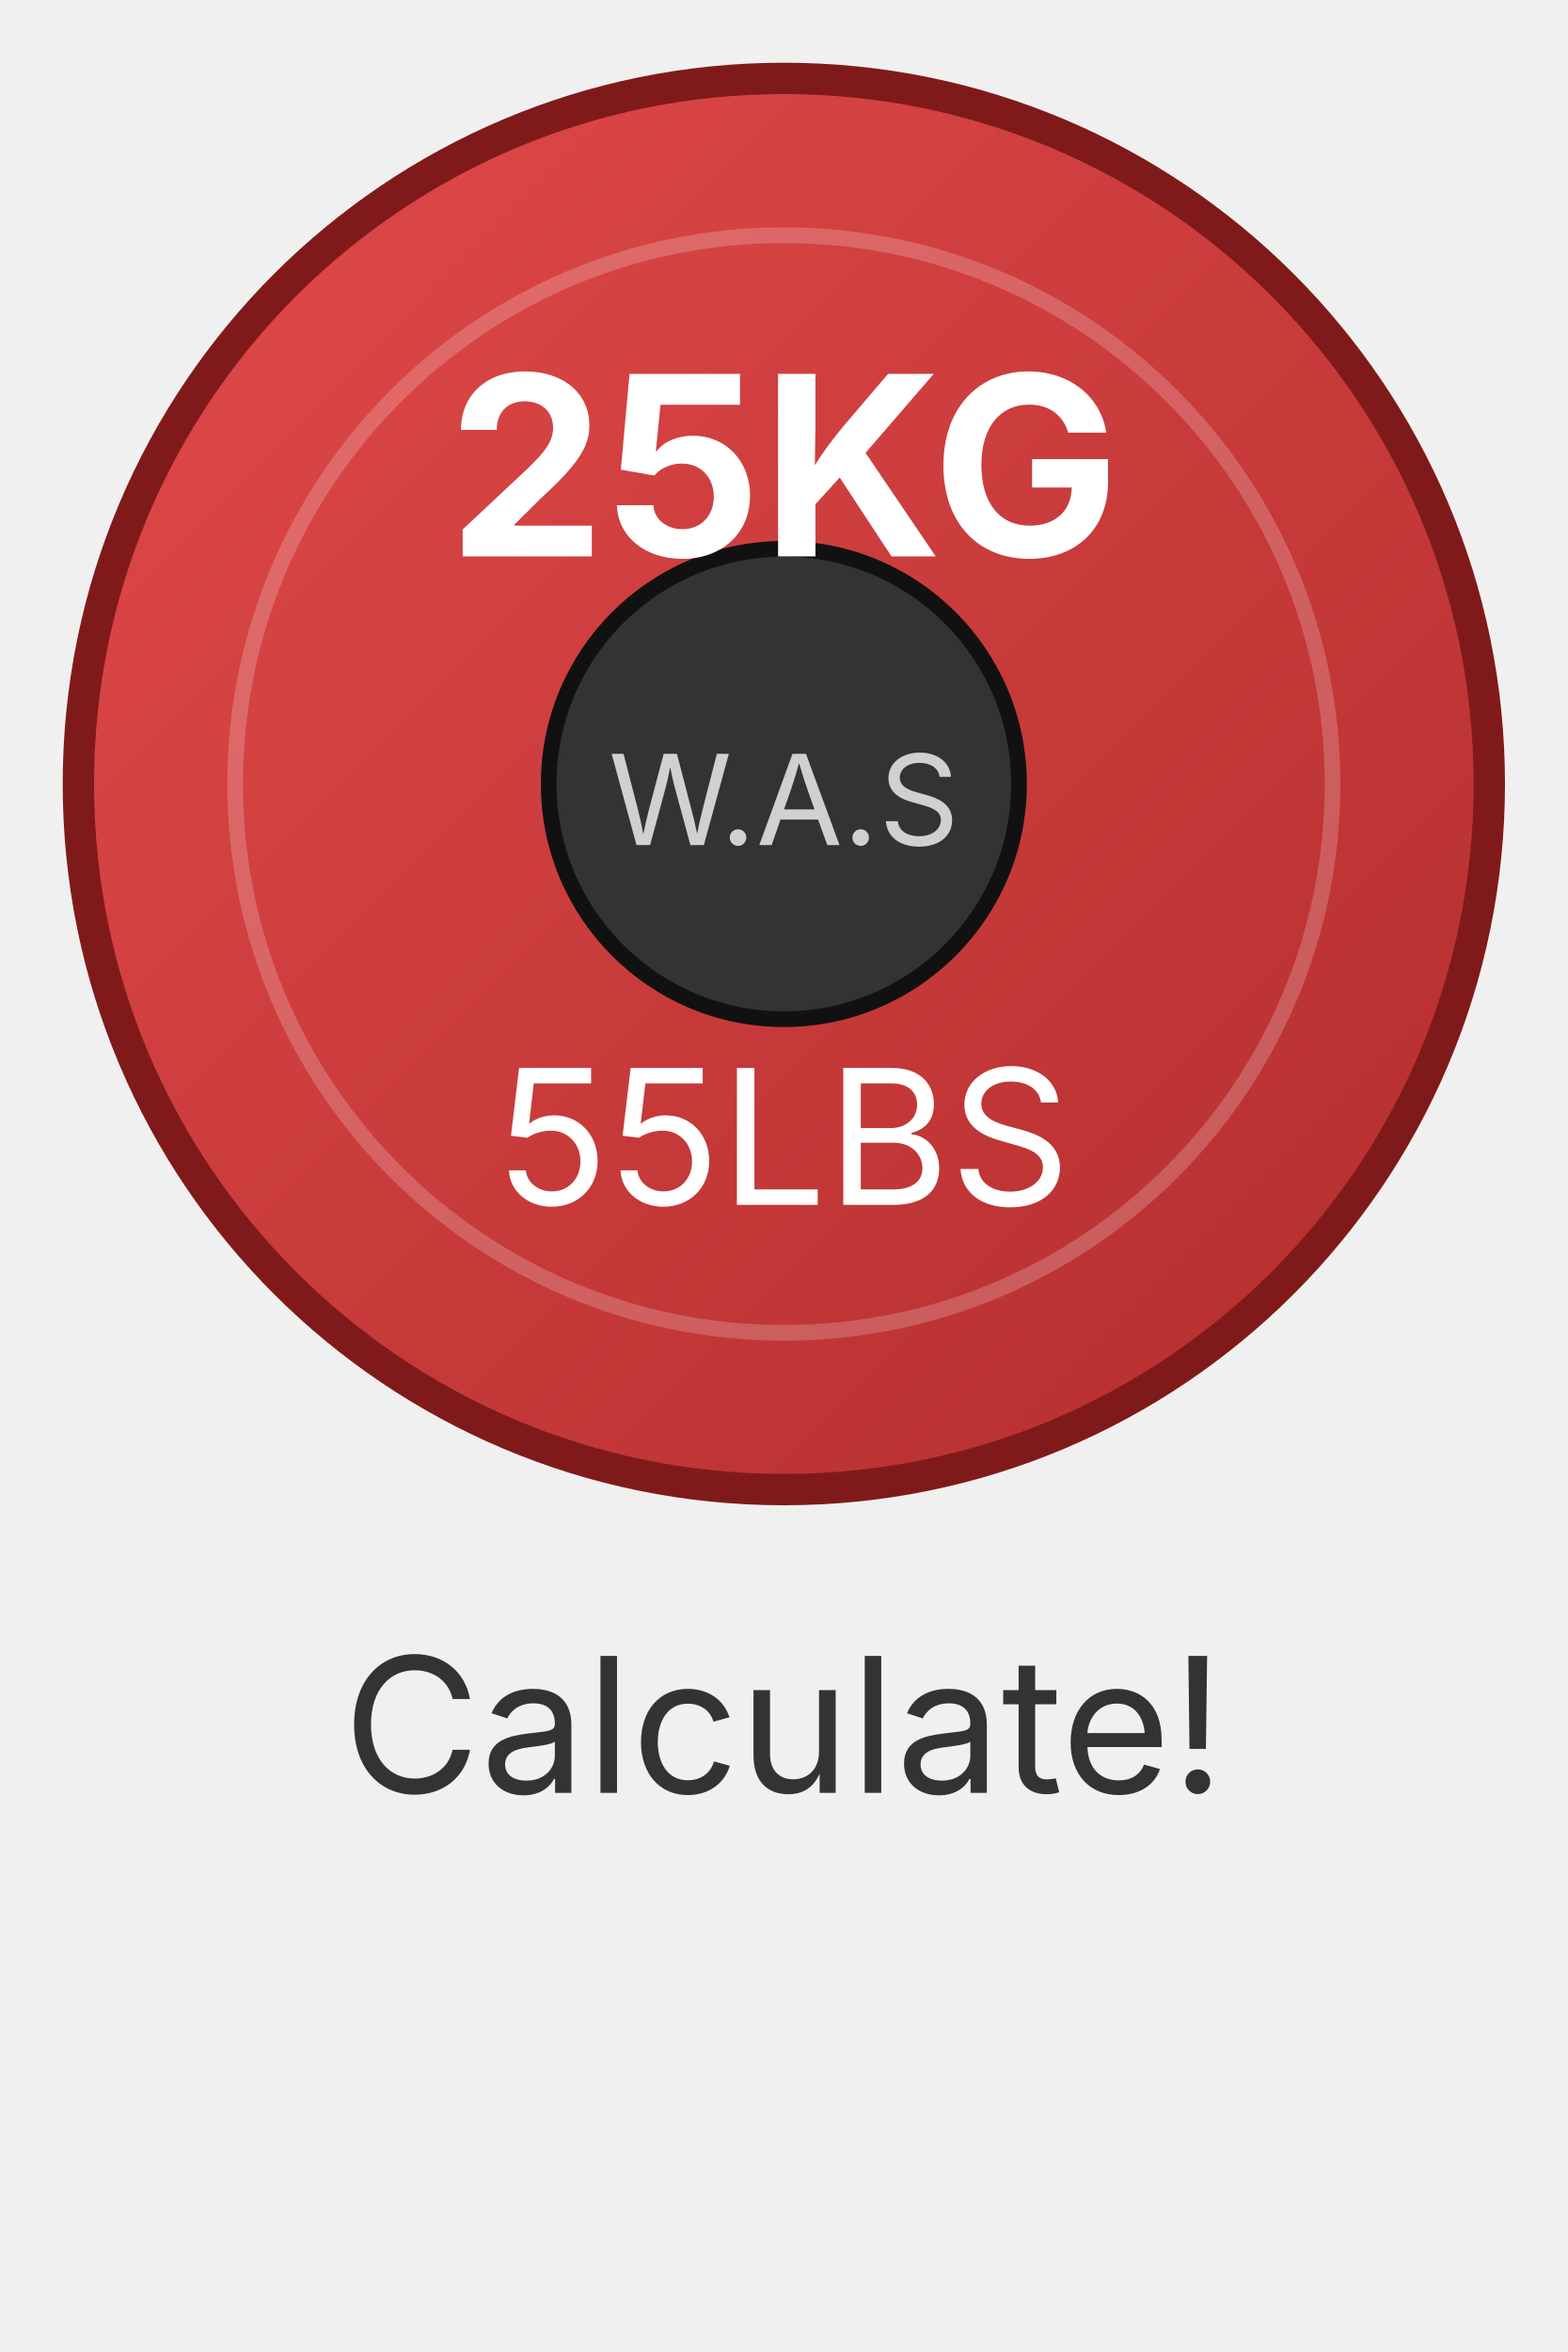
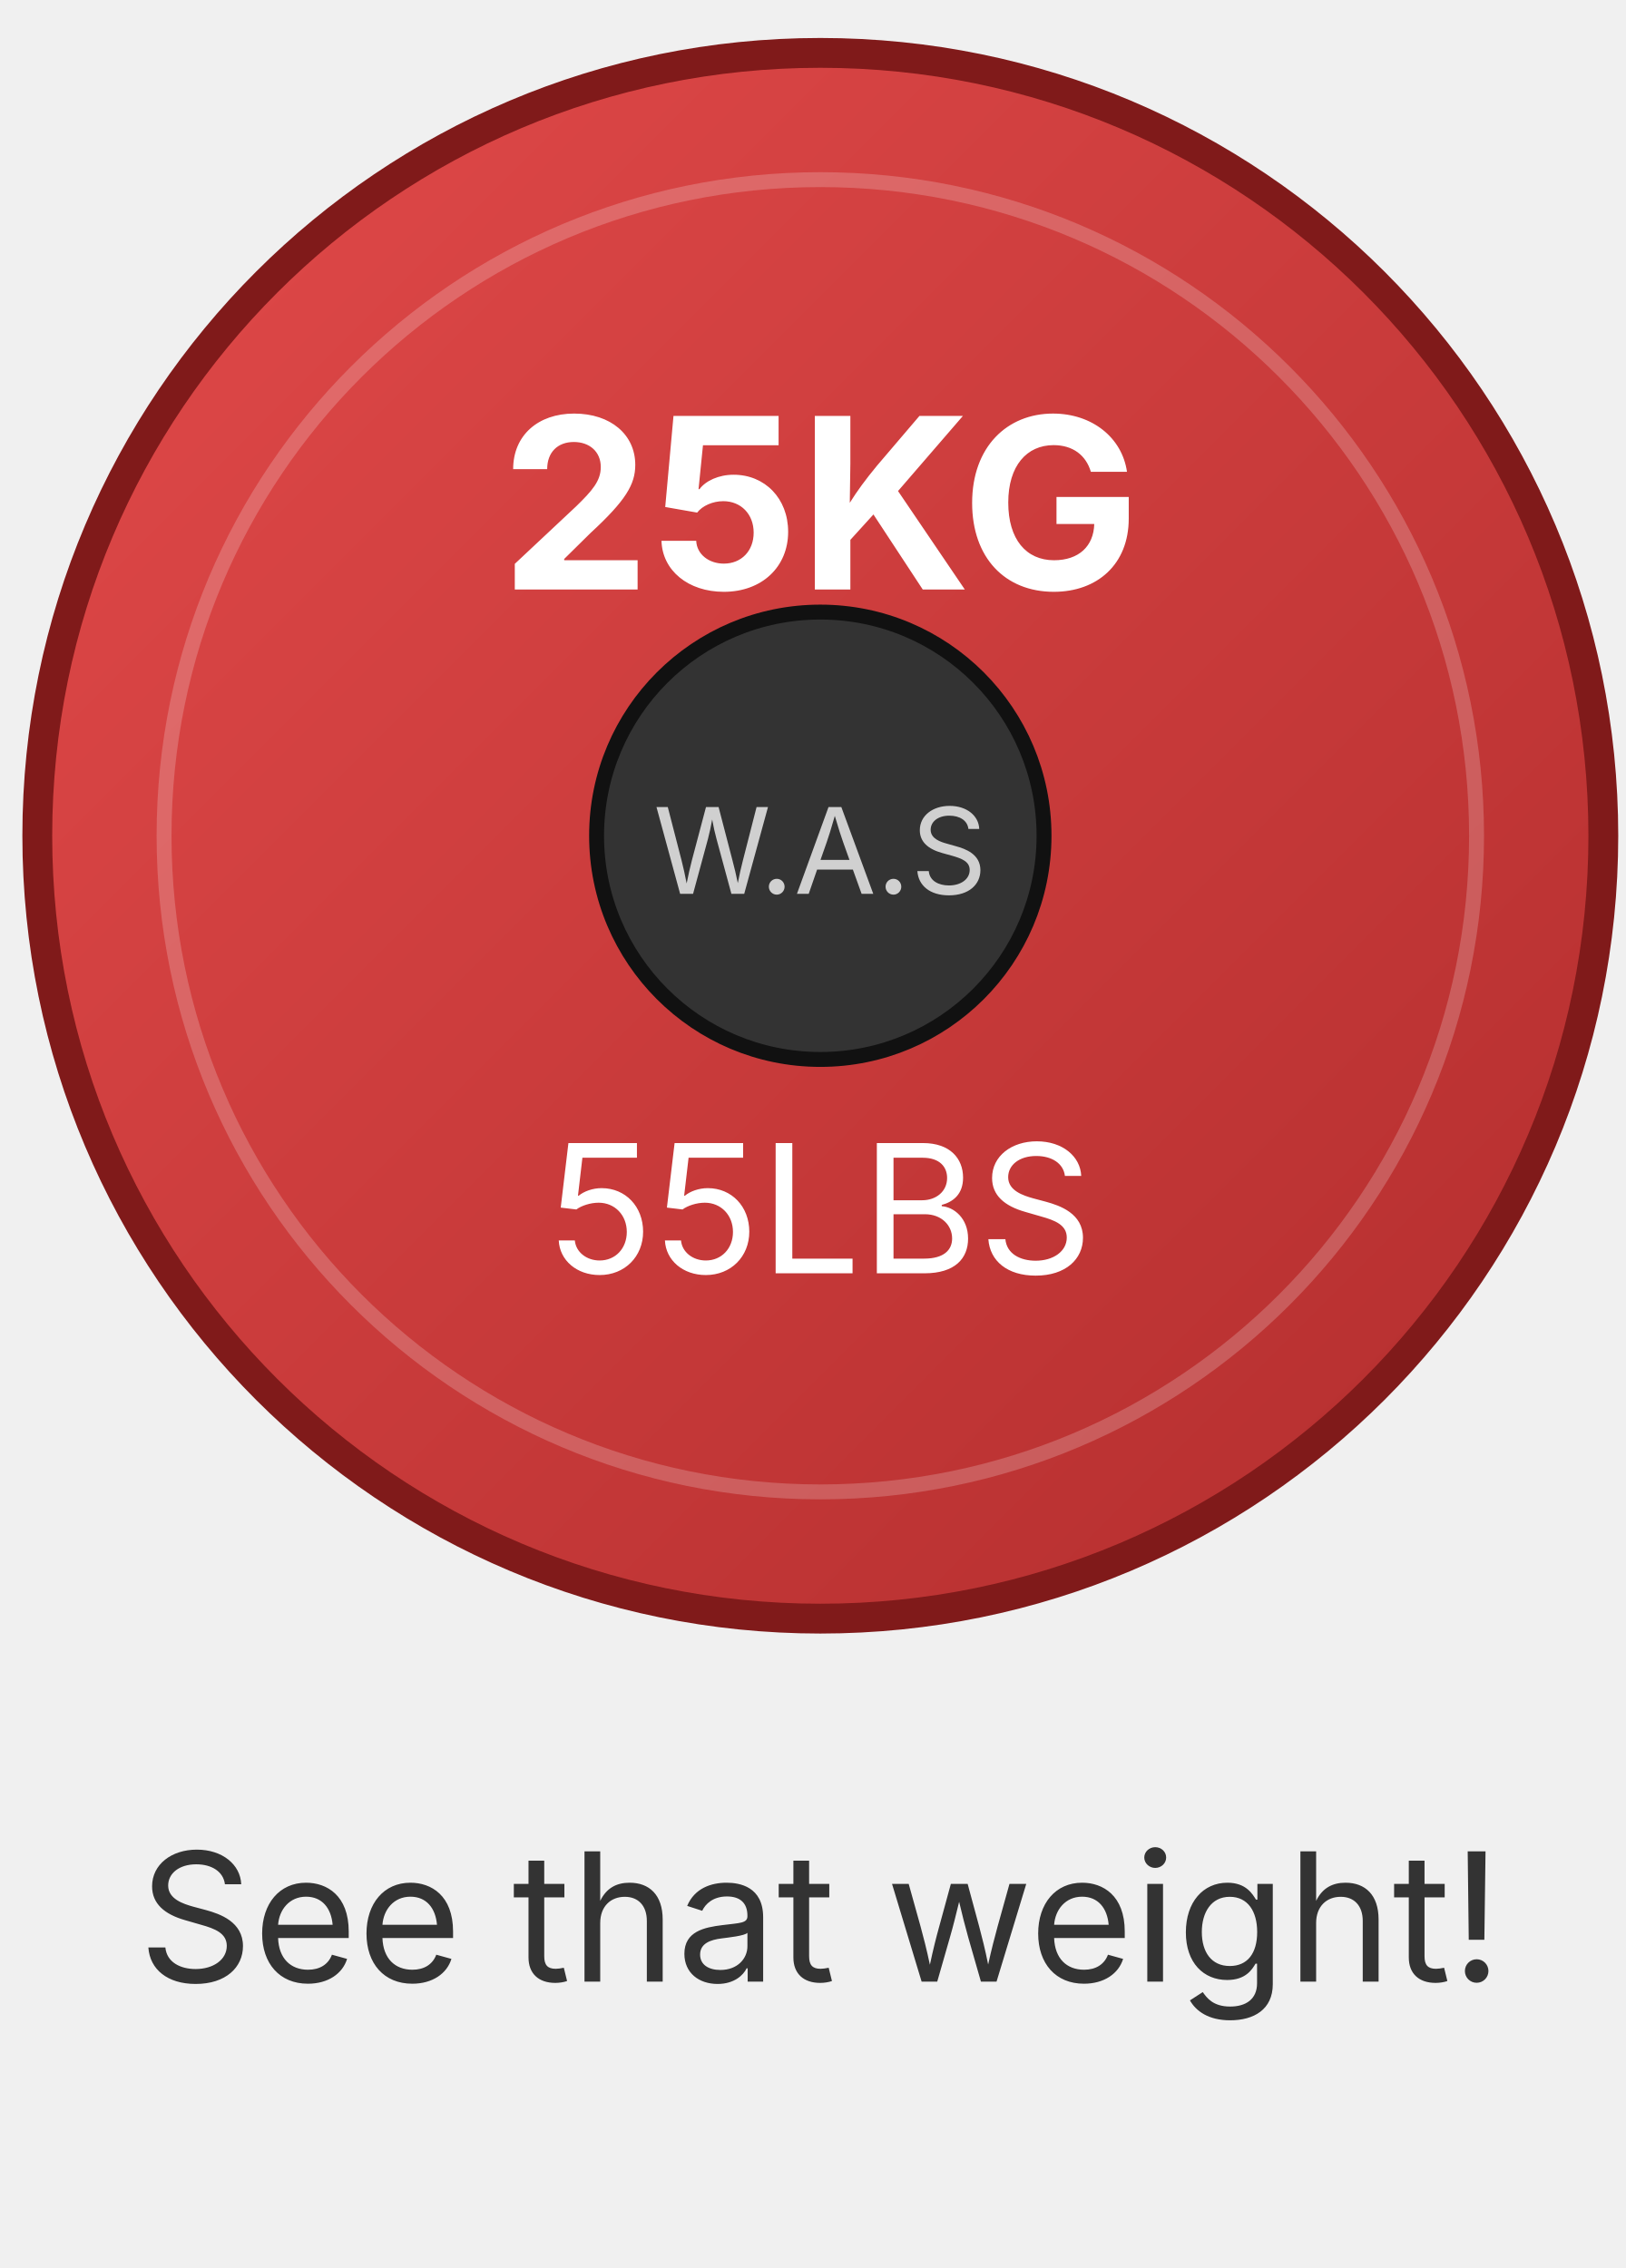
- <svg xmlns="http://www.w3.org/2000/svg" width="200" height="300" viewBox="0 0 200 300" fill="none">
+ <svg xmlns="http://www.w3.org/2000/svg" width="215" height="300" viewBox="-10 -10 218 300" fill="none">
  <defs>
    <linearGradient id="plateGradient" x1="0%" y1="0%" x2="100%" y2="100%">
      <stop offset="0%" style="stop-color:#E24A4A;stop-opacity:1" />
      <stop offset="100%" style="stop-color:#B22D2D;stop-opacity:1" />
    </linearGradient>
  </defs>
-   <circle cx="100" cy="100" r="90" fill="url(#plateGradient)" stroke="#801A1A" stroke-width="4" />
-   <circle cx="100" cy="100" r="70" fill="none" stroke="#FFFFFF" stroke-opacity="0.2" stroke-width="2" />
+   <circle cx="100" cy="100" r="105" fill="url(#plateGradient)" stroke="#801A1A" stroke-width="4" />
+   <circle cx="100" cy="100" r="88" fill="none" stroke="#FFFFFF" stroke-opacity="0.2" stroke-width="2" />
  <circle cx="100" cy="100" r="30" fill="#333333" stroke="#111111" stroke-width="2" />
-   <text x="100" y="59" font-family="Inter, sans-serif" font-size="32" font-weight="bold" fill="#FFFFFF" text-anchor="middle" dominant-baseline="middle">
+   <text x="100" y="55" font-family="Inter, sans-serif" font-size="32" font-weight="bold" fill="#FFFFFF" text-anchor="middle" dominant-baseline="middle">
    25KG
  </text>
  <text x="100" y="102" font-family="Inter, sans-serif" font-size="16" fill="#D0D0D0" text-anchor="middle" dominant-baseline="middle">
    W.A.S
  </text>
-   <text x="100" y="145" font-family="Inter, sans-serif" font-size="24" fill="#FFFFFF" text-anchor="middle" dominant-baseline="middle">
+   <text x="100" y="150" font-family="Inter, sans-serif" font-size="24" fill="#FFFFFF" text-anchor="middle" dominant-baseline="middle">
    55LBS
  </text>
-   <text x="100" y="220" font-family="Inter, sans-serif" font-size="24" fill="#333333" text-anchor="middle" dominant-baseline="middle">
- 		Calculate!
+   <text x="100" y="245" font-family="Inter, sans-serif" font-size="24" fill="#333333" text-anchor="middle" dominant-baseline="middle">
+ 		See that weight!
	</text>
</svg>
